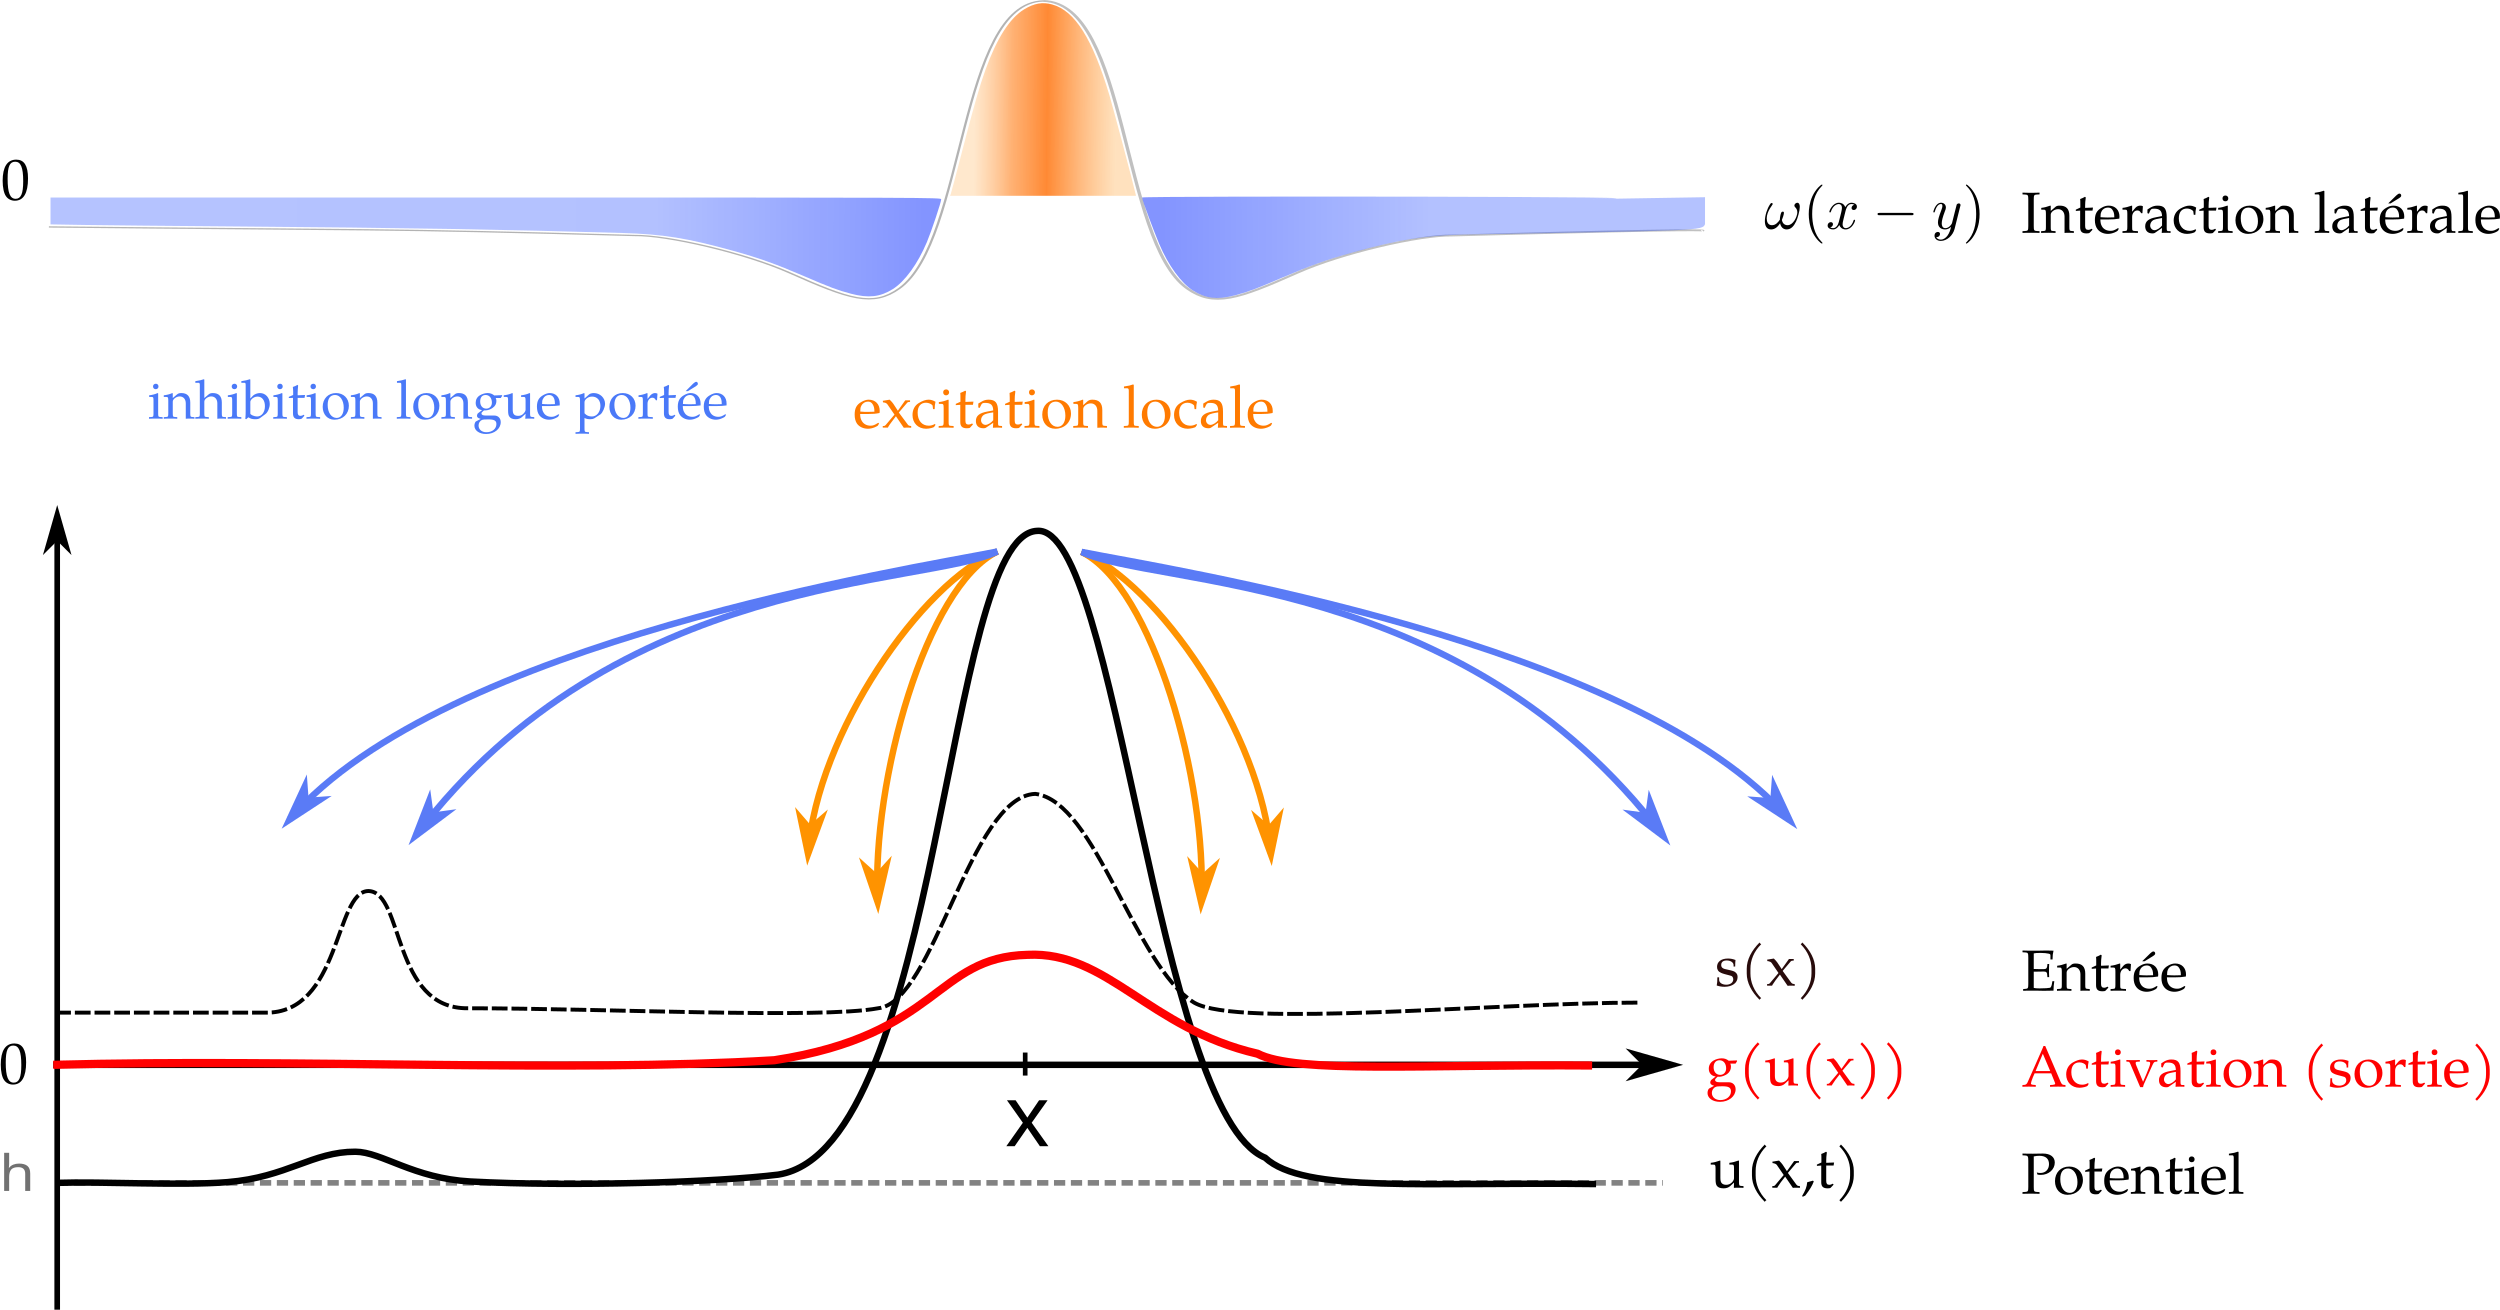
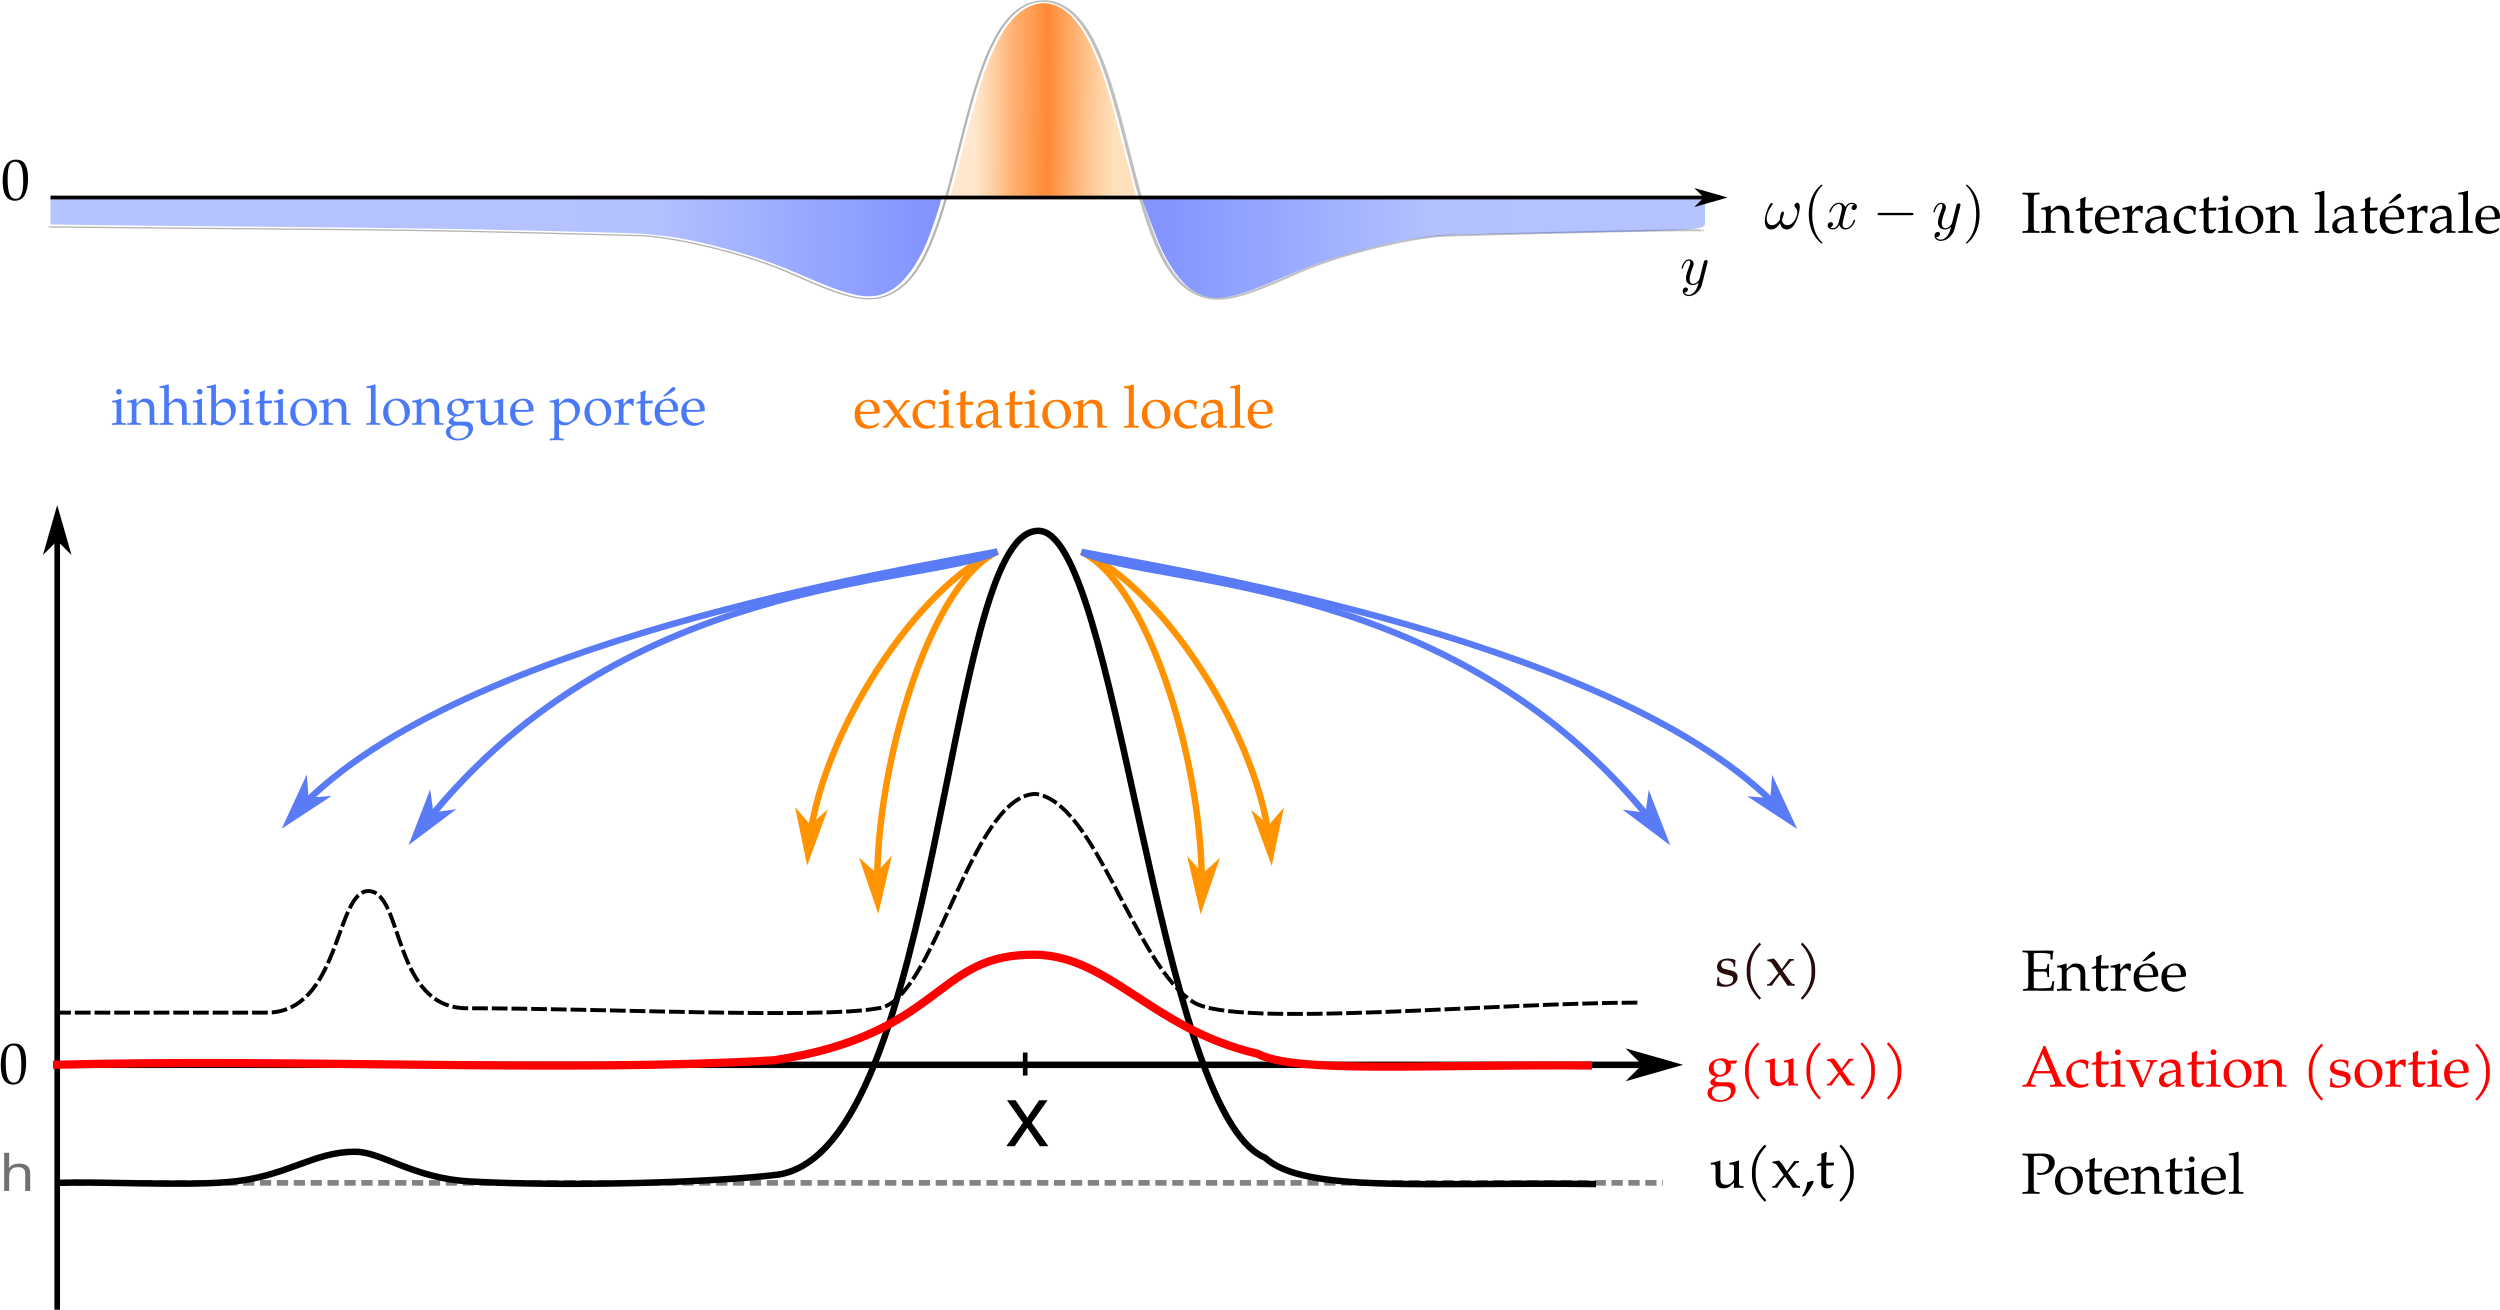
<svg xmlns="http://www.w3.org/2000/svg" xmlns:xlink="http://www.w3.org/1999/xlink" width="243.277mm" height="127.447mm" viewBox="0 0 243.277 127.447" version="1.1" id="svg5">
  <defs id="defs2">
+     <marker style="overflow:visible" id="Arrow2Lstart" refX="0.0" refY="0.0" orient="auto">
+       <path transform="scale(1.1) translate(1,0)" d="M 8.719,4.034 L -2.207,0.016 L 8.719,-4.002 C 6.973,-1.63 6.983,1.616 8.719,4.034 z " style="stroke:context-stroke;fill-rule:evenodd;fill:context-stroke;stroke-width:0.625;stroke-linejoin:round" id="path1419" />
+     </marker>
+     <marker style="overflow:visible;" id="Arrow2Lend" refX="0.0" refY="0.0" orient="auto">
+       <path transform="scale(1.1) rotate(180) translate(1,0)" d="M 8.719,4.034 L -2.207,0.016 L 8.719,-4.002 C 6.973,-1.63 6.983,1.616 8.719,4.034 z " style="stroke:context-stroke;fill-rule:evenodd;fill:context-stroke;stroke-width:0.625;stroke-linejoin:round;" id="path1422" />
+     </marker>
    <linearGradient id="linearGradient31333">
      <stop style="stop-color:#0023ff;stop-opacity:1" offset="0" id="stop32589" />
      <stop style="stop-color:#002eff;stop-opacity:0.612" offset="0.31" id="stop33298" />
      <stop style="stop-color:#0030ff;stop-opacity:0.595" offset="1" id="stop32591" />
    </linearGradient>
    <linearGradient id="linearGradient30358">
      <stop style="stop-color:#ffd7a8;stop-opacity:0.572" offset="0" id="stop30354" />
      <stop style="stop-color:#ff9846;stop-opacity:0.753" offset="0.267" id="stop31240" />
      <stop style="stop-color:#ff6b00;stop-opacity:0.795" offset="0.513" id="stop30703" />
      <stop style="stop-color:#ff7400;stop-opacity:0.516" offset="0.736" id="stop31174" />
      <stop style="stop-color:#ffa02f;stop-opacity:0.308" offset="1" id="stop30356" />
    </linearGradient>
    <marker style="overflow:visible" id="marker6560" refX="0" refY="0" orient="auto">
      <path transform="matrix(-0.4,0,0,-0.4,-4,0)" style="fill:context-stroke;fill-rule:evenodd;stroke:context-stroke;stroke-width:1pt" d="M 0,0 5,-5 -12.5,0 5,5 Z" id="path6308" />
    </marker>
    <marker style="overflow:visible" id="Arrow1Mstart" refX="0" refY="0" orient="auto">
      <path transform="matrix(0.4,0,0,0.4,4,0)" style="fill:context-stroke;fill-rule:evenodd;stroke:context-stroke;stroke-width:1pt" d="M 0,0 5,-5 -12.5,0 5,5 Z" id="path11265" />
    </marker>
    <marker style="overflow:visible" id="Arrow1Mend" refX="0" refY="0" orient="auto">
      <path transform="matrix(-0.4,0,0,-0.4,-4,0)" style="fill:context-stroke;fill-rule:evenodd;stroke:context-stroke;stroke-width:1pt" d="M 0,0 5,-5 -12.5,0 5,5 Z" id="path11268" />
    </marker>
    <marker style="overflow:visible" id="marker6560-0" refX="0" refY="0" orient="auto">
      <path transform="matrix(-0.4,0,0,-0.4,-4,0)" style="fill:context-stroke;fill-rule:evenodd;stroke:context-stroke;stroke-width:1pt" d="M 0,0 5,-5 -12.5,0 5,5 Z" id="path6308-4" />
    </marker>
    <marker style="overflow:visible" id="marker6560-9" refX="0" refY="0" orient="auto">
      <path transform="matrix(-0.4,0,0,-0.4,-4,0)" style="fill:context-stroke;fill-rule:evenodd;stroke:context-stroke;stroke-width:1pt" d="M 0,0 5,-5 -12.5,0 5,5 Z" id="path6308-6" />
    </marker>
    <marker style="overflow:visible" id="marker6560-0-1" refX="0" refY="0" orient="auto">
      <path transform="matrix(-0.4,0,0,-0.4,-4,0)" style="fill:context-stroke;fill-rule:evenodd;stroke:context-stroke;stroke-width:1pt" d="M 0,0 5,-5 -12.5,0 5,5 Z" id="path6308-4-0" />
    </marker>
    <marker style="overflow:visible" id="marker6560-2" refX="0" refY="0" orient="auto">
      <path transform="matrix(-0.4,0,0,-0.4,-4,0)" style="fill:context-stroke;fill-rule:evenodd;stroke:context-stroke;stroke-width:1pt" d="M 0,0 5,-5 -12.5,0 5,5 Z" id="path6308-0" />
    </marker>
    <marker style="overflow:visible" id="marker6560-0-5" refX="0" refY="0" orient="auto">
      <path transform="matrix(-0.4,0,0,-0.4,-4,0)" style="fill:context-stroke;fill-rule:evenodd;stroke:context-stroke;stroke-width:1pt" d="M 0,0 5,-5 -12.5,0 5,5 Z" id="path6308-4-5" />
    </marker>
    <marker style="overflow:visible" id="marker6560-0-5-0" refX="0" refY="0" orient="auto">
      <path transform="matrix(-0.4,0,0,-0.4,-4,0)" style="fill:context-stroke;fill-rule:evenodd;stroke:context-stroke;stroke-width:1pt" d="M 0,0 5,-5 -12.5,0 5,5 Z" id="path6308-4-5-2" />
    </marker>
    <marker style="overflow:visible" id="marker6560-2-8" refX="0" refY="0" orient="auto">
      <path transform="matrix(-0.4,0,0,-0.4,-4,0)" style="fill:context-stroke;fill-rule:evenodd;stroke:context-stroke;stroke-width:1pt" d="M 0,0 5,-5 -12.5,0 5,5 Z" id="path6308-0-3" />
    </marker>
    <linearGradient xlink:href="#linearGradient30358" id="linearGradient30421" x1="363.477" y1="398.912" x2="415.823" y2="399.161" gradientUnits="userSpaceOnUse" />
    <linearGradient xlink:href="#linearGradient31333" id="linearGradient32587" x1="97.747" y1="85.598" x2="12.447" y2="85.516" gradientUnits="userSpaceOnUse" gradientTransform="translate(1.805939,53.70568)" />
    <linearGradient xlink:href="#linearGradient31333" id="linearGradient34649" gradientUnits="userSpaceOnUse" gradientTransform="matrix(-1,0,0,1,220.1735,53.98399)" x1="97.747" y1="85.598" x2="12.447" y2="85.516" />
    <g id="g4853">
      <symbol overflow="visible" id="symbol4958">
        <path style="stroke:none" d="" id="path3514" />
      </symbol>
      <symbol overflow="visible" id="symbol4017">
        <path style="stroke:none" d="m 6.031,-3.703 c 0,-0.453 -0.172,-0.703 -0.406,-0.703 -0.25,0 -0.516,0.234 -0.516,0.469 0,0.094 0.047,0.203 0.141,0.297 0.172,0.156 0.359,0.422 0.359,0.844 0,0.391 -0.203,0.969 -0.5,1.422 C 4.812,-0.953 4.438,-0.609 3.969,-0.609 3.406,-0.609 3.094,-0.969 3,-1.5 c 0.109,-0.266 0.344,-0.906 0.344,-1.188 0,-0.109 -0.047,-0.219 -0.188,-0.219 -0.078,0 -0.188,0.031 -0.266,0.172 C 2.781,-2.531 2.656,-1.891 2.656,-1.531 2.328,-1.062 1.938,-0.609 1.312,-0.609 c -0.672,0 -0.875,-0.594 -0.875,-1.141 0,-1.25 1.016,-2.297 1.016,-2.422 0,-0.109 -0.078,-0.188 -0.188,-0.188 -0.125,0 -0.203,0.125 -0.266,0.219 -0.5,0.734 -0.875,1.922 -0.875,2.828 0,0.688 0.219,1.422 1.047,1.422 0.703,0 1.172,-0.5 1.531,-1.047 0.094,0.578 0.484,1.047 1.094,1.047 0.781,0 1.25,-0.609 1.609,-1.359 0.25,-0.484 0.625,-1.844 0.625,-2.453 z m 0,0" id="path6436" />
      </symbol>
      <symbol overflow="visible" id="symbol3326">
        <path style="stroke:none" d="M 3.328,-3.016 C 3.391,-3.266 3.625,-4.188 4.312,-4.188 c 0.047,0 0.297,0 0.5,0.125 C 4.531,-4 4.344,-3.766 4.344,-3.516 c 0,0.156 0.109,0.344 0.375,0.344 0.219,0 0.531,-0.172 0.531,-0.578 0,-0.516 -0.578,-0.656 -0.922,-0.656 -0.578,0 -0.922,0.531 -1.047,0.75 -0.25,-0.656 -0.781,-0.75 -1.078,-0.75 -1.031,0 -1.609,1.281 -1.609,1.531 0,0.109 0.109,0.109 0.125,0.109 0.078,0 0.109,-0.031 0.125,-0.109 0.344,-1.062 1,-1.312 1.344,-1.312 0.188,0 0.531,0.094 0.531,0.672 0,0.312 -0.172,0.969 -0.531,2.375 -0.156,0.609 -0.516,1.031 -0.953,1.031 -0.062,0 -0.281,0 -0.5,-0.125 0.25,-0.062 0.469,-0.266 0.469,-0.547 0,-0.266 -0.219,-0.344 -0.359,-0.344 -0.312,0 -0.547,0.25 -0.547,0.578 0,0.453 0.484,0.656 0.922,0.656 0.672,0 1.031,-0.703 1.047,-0.75 0.125,0.359 0.484,0.75 1.078,0.75 1.031,0 1.594,-1.281 1.594,-1.531 0,-0.109 -0.078,-0.109 -0.109,-0.109 -0.094,0 -0.109,0.047 -0.141,0.109 -0.328,1.078 -1,1.312 -1.312,1.312 -0.391,0 -0.547,-0.312 -0.547,-0.656 0,-0.219 0.047,-0.438 0.156,-0.875 z m 0,0" id="path9357" />
      </symbol>
      <symbol overflow="visible" id="symbol2272">
        <path style="stroke:none" d="m 4.844,-3.797 c 0.047,-0.141 0.047,-0.156 0.047,-0.234 0,-0.172 -0.141,-0.266 -0.297,-0.266 -0.094,0 -0.25,0.062 -0.344,0.203 -0.016,0.062 -0.109,0.359 -0.141,0.547 -0.078,0.25 -0.141,0.531 -0.203,0.797 l -0.453,1.797 c -0.031,0.141 -0.469,0.844 -1.125,0.844 -0.5,0 -0.609,-0.438 -0.609,-0.812 C 1.719,-1.375 1.891,-2 2.219,-2.875 2.375,-3.281 2.422,-3.391 2.422,-3.594 c 0,-0.438 -0.312,-0.812 -0.812,-0.812 -0.953,0 -1.312,1.453 -1.312,1.531 0,0.109 0.094,0.109 0.109,0.109 0.109,0 0.109,-0.031 0.156,-0.188 0.281,-0.938 0.672,-1.234 1.016,-1.234 0.078,0 0.25,0 0.25,0.312 0,0.25 -0.109,0.516 -0.172,0.703 -0.406,1.062 -0.578,1.625 -0.578,2.094 0,0.891 0.625,1.188 1.219,1.188 0.391,0 0.719,-0.172 1,-0.453 -0.125,0.516 -0.25,1.016 -0.641,1.547 -0.266,0.328 -0.641,0.625 -1.094,0.625 -0.141,0 -0.594,-0.031 -0.766,-0.422 0.156,0 0.297,0 0.422,-0.125 C 1.328,1.203 1.422,1.062 1.422,0.875 1.422,0.562 1.156,0.531 1.062,0.531 0.828,0.531 0.5,0.688 0.5,1.172 c 0,0.5 0.438,0.875 1.062,0.875 1.016,0 2.047,-0.906 2.328,-2.031 z m 0,0" id="path6131" />
      </symbol>
      <symbol overflow="visible" id="symbol5603">
        <path style="stroke:none" d="" id="path6677" />
      </symbol>
      <symbol overflow="visible" id="symbol4275">
        <path style="stroke:none" d="m 3.297,2.391 c 0,-0.031 0,-0.047 -0.172,-0.219 C 1.891,0.922 1.562,-0.969 1.562,-2.5 c 0,-1.734 0.375,-3.469 1.609,-4.703 0.125,-0.125 0.125,-0.141 0.125,-0.172 0,-0.078 -0.031,-0.109 -0.094,-0.109 -0.109,0 -1,0.688 -1.594,1.953 -0.5,1.094 -0.625,2.203 -0.625,3.031 0,0.781 0.109,1.984 0.656,3.125 C 2.25,1.844 3.094,2.5 3.203,2.5 c 0.062,0 0.094,-0.031 0.094,-0.109 z m 0,0" id="path4822" />
      </symbol>
      <symbol overflow="visible" id="symbol9618">
        <path style="stroke:none" d="m 2.875,-2.5 c 0,-0.766 -0.109,-1.969 -0.656,-3.109 -0.594,-1.219 -1.453,-1.875 -1.547,-1.875 -0.062,0 -0.109,0.047 -0.109,0.109 0,0.031 0,0.047 0.188,0.234 0.984,0.984 1.547,2.562 1.547,4.641 0,1.719 -0.359,3.469 -1.594,4.719 C 0.562,2.344 0.562,2.359 0.562,2.391 0.562,2.453 0.609,2.5 0.672,2.5 0.766,2.5 1.672,1.812 2.25,0.547 2.766,-0.547 2.875,-1.656 2.875,-2.5 Z m 0,0" id="path8045" />
      </symbol>
      <symbol overflow="visible" id="symbol8204">
        <path style="stroke:none" d="" id="path9421" />
      </symbol>
      <symbol overflow="visible" id="symbol2812">
        <path style="stroke:none" d="m 6.562,-2.297 c 0.172,0 0.359,0 0.359,-0.203 0,-0.188 -0.188,-0.188 -0.359,-0.188 H 1.172 c -0.172,0 -0.344,0 -0.344,0.188 0,0.203 0.172,0.203 0.344,0.203 z m 0,0" id="path4668" />
      </symbol>
    </g>
  </defs>
  <g id="layer1" transform="translate(-7.422059,23.26013)">
    <path style="fill:none;stroke:#000000;stroke-width:0.548;stroke-linecap:butt;stroke-linejoin:miter;stroke-miterlimit:4;stroke-dasharray:none;stroke-opacity:1;marker-start:url(#Arrow1Mstart)" d="M 12.989,26.965 V 104.187" id="path857" />
    <path style="fill:none;stroke:#000000;stroke-width:0.63;stroke-linecap:butt;stroke-linejoin:miter;stroke-miterlimit:4;stroke-dasharray:none;stroke-opacity:1;marker-end:url(#Arrow1Mend)" d="M 12.604,80.359 H 169.966" id="path972" />
    <path style="fill:none;stroke:#000000;stroke-width:0.383;stroke-linecap:butt;stroke-linejoin:miter;stroke-miterlimit:4;stroke-dasharray:1.533, 0.383;stroke-dashoffset:0;stroke-opacity:1" d="m 12.79,75.282 h 20.425 c 7.368,0.144 6.769,-11.812 10.061,-11.835 3.459,0.078 2.281,11.504 9.698,11.408 13.3,0 34.293,1.054 39.9,0 5.452,-0.581 8.949,-20.612 15.293,-20.863 5.887,0.718 9.656,16.73 15.451,20.311 4.245,2.491 28.973,0 43.459,0" id="path1087" />
    <text xml:space="preserve" style="font-style:normal;font-weight:normal;font-size:5.644px;line-height:1.25;font-family:sans-serif;letter-spacing:0px;word-spacing:0px;fill:#280b0b;fill-opacity:1;stroke:none;stroke-width:0.265" x="174.305" y="72.657" id="text3454">
      <tspan id="tspan3452" style="font-style:normal;font-variant:normal;font-weight:normal;font-stretch:normal;font-family:'TeX Gyre Pagella';-inkscape-font-specification:'TeX Gyre Pagella';fill:#280b0b;stroke-width:0.265" x="174.305" y="72.657">s(x)</tspan>
    </text>
    <path style="fill:none;stroke:#000000;stroke-width:0.63;stroke-linecap:butt;stroke-linejoin:miter;stroke-miterlimit:4;stroke-dasharray:none;stroke-opacity:1" d="m 12.989,91.845 c 4.274,-0.153 12.01,0.3 16.576,-0.072 5.767,-0.47 8.282,-2.977 12.447,-2.957 2.55,0.012 5.653,2.599 11.181,2.896 10.008,0.537 24.111,0.055 29.963,-0.669 15.895,-2.526 16.179,-62.234 25.177,-62.642 7.772,-0.683 11.592,56.603 22.199,60.997 3.756,3.489 15.768,2.341 32.206,2.563" id="path4765" />
    <path style="fill:none;stroke:#ff0000;stroke-width:0.801;stroke-linecap:butt;stroke-linejoin:miter;stroke-miterlimit:4;stroke-dasharray:none;stroke-opacity:1" d="m 12.604,80.359 c 23.858,-0.642 49.803,0.786 70.166,-0.447 16.09,-2.451 15.643,-10.03 24.641,-10.257 7.772,-0.381 11.772,7.17 22.379,9.622 3.756,1.947 16.124,1.023 32.562,1.147" id="path4765-3" />
    <text xml:space="preserve" style="font-style:normal;font-weight:normal;font-size:5.644px;line-height:1.25;font-family:sans-serif;letter-spacing:0px;word-spacing:0px;fill:#000000;fill-opacity:1;stroke:none;stroke-width:0.265" x="173.801" y="92.316" id="text7910">
      <tspan id="tspan7908" style="font-style:normal;font-variant:normal;font-weight:normal;font-stretch:normal;font-family:'TeX Gyre Pagella';-inkscape-font-specification:'TeX Gyre Pagella';stroke-width:0.265" x="173.801" y="92.316">u(x,t)</tspan>
    </text>
    <path style="fill:none;stroke:#000000;stroke-width:0.453;stroke-linecap:butt;stroke-linejoin:miter;stroke-miterlimit:4;stroke-dasharray:none;stroke-opacity:1" d="m 107.184,79.164 v 2.24" id="path11629" />
    <text xml:space="preserve" style="font-style:normal;font-weight:normal;font-size:5.252px;line-height:1.25;font-family:sans-serif;letter-spacing:0px;word-spacing:0px;opacity:0.555;fill:#000000;fill-opacity:1;stroke:none;stroke-width:0.246" x="6.827" y="99.557" id="text2774" transform="scale(1.074772,0.9304295)">
      <tspan id="tspan2772" style="font-style:normal;font-variant:normal;font-weight:normal;font-stretch:normal;font-family:'TeX Gyre Schola Math';-inkscape-font-specification:'TeX Gyre Schola Math';stroke-width:0.246" x="6.827" y="99.557">h</tspan>
    </text>
    <text xml:space="preserve" style="font-style:normal;font-weight:normal;font-size:5.804px;line-height:1.25;font-family:sans-serif;letter-spacing:0px;word-spacing:0px;fill:#ff7a00;fill-opacity:1;stroke:none;stroke-width:0.272" x="90.435" y="18.352" id="text4882">
      <tspan id="tspan4880" style="font-style:normal;font-variant:normal;font-weight:normal;font-stretch:normal;font-family:'TeX Gyre Pagella';-inkscape-font-specification:'TeX Gyre Pagella';fill:#ff7a00;fill-opacity:1;stroke-width:0.272" x="90.435" y="18.352">excitation locale</tspan>
      <tspan style="font-style:normal;font-variant:normal;font-weight:normal;font-stretch:normal;font-family:'TeX Gyre Pagella';-inkscape-font-specification:'TeX Gyre Pagella';fill:#ff7a00;fill-opacity:1;stroke-width:0.272" x="90.435" y="25.833" id="tspan14198" />
    </text>
    <path style="fill:none;stroke:#ff9300;stroke-width:0.63;stroke-linecap:butt;stroke-linejoin:miter;stroke-miterlimit:4;stroke-dasharray:none;stroke-opacity:1;marker-end:url(#marker6560)" d="M 104.486,30.406 C 97.532,33.801 92.231,52.824 92.826,64.441" id="path6202" />
    <path style="fill:none;stroke:#ff9300;stroke-width:0.63;stroke-linecap:butt;stroke-linejoin:miter;stroke-miterlimit:4;stroke-dasharray:none;stroke-opacity:1;marker-end:url(#marker6560-0)" d="M 104.486,30.406 C 97.132,33.386 86.924,48.129 86.062,59.738" id="path6202-8" />
    <path style="fill:none;stroke:#ff9300;stroke-width:0.63;stroke-linecap:butt;stroke-linejoin:miter;stroke-miterlimit:4;stroke-dasharray:none;stroke-opacity:1;marker-end:url(#marker6560-9)" d="m 112.66,30.446 c 6.954,3.394 12.255,22.418 11.66,34.035" id="path6202-4" />
    <path style="fill:none;stroke:#ff9300;stroke-width:0.63;stroke-linecap:butt;stroke-linejoin:miter;stroke-miterlimit:4;stroke-dasharray:none;stroke-opacity:1;marker-end:url(#marker6560-0-1)" d="m 112.66,30.446 c 7.354,2.98 17.562,17.722 18.425,29.332" id="path6202-8-2" />
    <path style="fill:none;stroke:#5a7bf6;stroke-width:0.63;stroke-linecap:butt;stroke-linejoin:miter;stroke-miterlimit:4;stroke-dasharray:none;stroke-opacity:1;marker-end:url(#marker6560-2)" d="M 104.486,30.406 C 97.532,33.801 67.384,32.327 47.929,57.989" id="path6202-2" />
    <path style="fill:none;stroke:#5a7bf6;stroke-width:0.63;stroke-linecap:butt;stroke-linejoin:miter;stroke-miterlimit:4;stroke-dasharray:none;stroke-opacity:1;marker-end:url(#marker6560-0-5)" d="M 104.486,30.406 C 96.077,32.092 50.6,39.128 35.641,56.444" id="path6202-8-9" />
    <path style="fill:none;stroke:#5a7bf6;stroke-width:0.63;stroke-linecap:butt;stroke-linejoin:miter;stroke-miterlimit:4;stroke-dasharray:none;stroke-opacity:1;marker-end:url(#marker6560-2-8)" d="m 112.66,30.446 c 6.954,3.394 37.102,1.921 56.557,27.583" id="path6202-2-8" />
    <path style="fill:none;stroke:#5a7bf6;stroke-width:0.63;stroke-linecap:butt;stroke-linejoin:miter;stroke-miterlimit:4;stroke-dasharray:none;stroke-opacity:1;marker-end:url(#marker6560-0-5-0)" d="m 112.66,30.446 c 8.409,1.686 53.886,8.721 68.845,26.037" id="path6202-8-9-0" />
-     <text xml:space="preserve" style="font-style:normal;font-weight:normal;font-size:5.277px;line-height:1.25;font-family:sans-serif;letter-spacing:0px;word-spacing:0px;fill:#4a79f8;fill-opacity:1;stroke:none;stroke-width:0.247" x="21.814" y="17.472" id="text8966">
-       <tspan id="tspan8964" style="font-style:normal;font-variant:normal;font-weight:normal;font-stretch:normal;font-family:'TeX Gyre Pagella';-inkscape-font-specification:'TeX Gyre Pagella';fill:#4a79f8;fill-opacity:1;stroke-width:0.247" x="21.814" y="17.472">inhibition longue portée</tspan>
+     <text xml:space="preserve" style="font-style:normal;font-weight:normal;font-size:5.416px;line-height:1.25;font-family:sans-serif;letter-spacing:0px;word-spacing:0px;fill:#4a79f8;fill-opacity:1;stroke:none;stroke-width:0.254" x="18.208" y="18.07" id="text8966">
+       <tspan id="tspan8964" style="font-style:normal;font-variant:normal;font-weight:normal;font-stretch:normal;font-family:'TeX Gyre Pagella';-inkscape-font-specification:'TeX Gyre Pagella';fill:#4a79f8;fill-opacity:1;stroke-width:0.254" x="18.208" y="18.07">inhibition longue portée</tspan>
    </text>
    <text xml:space="preserve" style="font-style:normal;font-weight:normal;font-size:5.644px;line-height:1.25;font-family:sans-serif;letter-spacing:0px;word-spacing:0px;fill:#000000;fill-opacity:1;stroke:none;stroke-width:0.265" x="173.395" y="82.368" id="text9942">
      <tspan id="tspan9940" style="font-style:normal;font-variant:normal;font-weight:normal;font-stretch:normal;font-family:'TeX Gyre Pagella';-inkscape-font-specification:'TeX Gyre Pagella';fill:#ff0000;fill-opacity:1;stroke-width:0.265" x="173.395" y="82.368">g(u(x))</tspan>
    </text>
    <path style="opacity:0.491;fill:none;stroke:#000000;stroke-width:0.548;stroke-linecap:butt;stroke-linejoin:miter;stroke-miterlimit:4;stroke-dasharray:1.096, 0.548;stroke-dashoffset:0;stroke-opacity:1" d="M 12.989,91.845 H 169.241" id="path13163" />
    <text xml:space="preserve" style="font-style:normal;font-weight:normal;font-size:8.334px;line-height:1.25;font-family:sans-serif;letter-spacing:0px;word-spacing:0px;fill:#000000;fill-opacity:1;stroke:none;stroke-width:0.391" x="105.193" y="88.277" id="text15230">
      <tspan id="tspan15228" style="font-style:normal;font-variant:normal;font-weight:normal;font-stretch:normal;font-family:'TeX Gyre Pagella Math';-inkscape-font-specification:'TeX Gyre Pagella Math';stroke-width:0.391" x="105.193" y="88.277">x</tspan>
    </text>
    <g id="g36839" transform="matrix(1,0,0,0.5554357,-2.071553,-78.50445)">
      <path style="opacity:0.299;fill:none;fill-opacity:1;stroke:#000000;stroke-width:0.23;stroke-linecap:butt;stroke-linejoin:miter;stroke-miterlimit:4;stroke-dasharray:none;stroke-opacity:1" d="m 14.252,139.221 c 31.888,0.597 31.713,0.241 56.981,1.499 3.195,-0.084 10.744,3.05 15.11,6.546 5.797,4.643 8.089,6.05 10.667,2.726 6.47,-8.345 5.765,-49.993 14.01,-50.366" id="path4765-7" />
      <path style="opacity:0.247;fill:none;fill-opacity:1;stroke:#000000;stroke-width:0.33;stroke-linecap:butt;stroke-linejoin:miter;stroke-miterlimit:4;stroke-dasharray:none;stroke-opacity:1" d="m 175.18,139.864 c 0,0 0.894,-0.402 -24.374,0.856 -3.195,-0.084 -10.744,3.05 -15.11,6.546 -5.797,4.643 -8.089,6.05 -10.667,2.726 -6.47,-8.345 -5.765,-49.993 -14.01,-50.366" id="path4765-7-3" />
      <path style="opacity:0.487;fill:url(#linearGradient32587);fill-opacity:1;fill-rule:evenodd;stroke:none;stroke-width:0.411;stroke-linejoin:round;stroke-miterlimit:4;stroke-dasharray:0.822, 0.411;stroke-dashoffset:0;stroke-opacity:1;stop-color:#000000" d="m 92.29,150.914 c -1.279,-0.605 -2.04,-1.119 -4.616,-3.119 -2.644,-2.053 -4.364,-3.16 -6.787,-4.367 -4.551,-2.269 -6.839,-2.932 -10.875,-3.15 -11.023,-0.597 -21.413,-0.914 -37.368,-1.139 -6.386,-0.09 -13.101,-0.209 -14.923,-0.265 l -3.312,-0.101 v -2.353 -2.353 h 43.337 c 42.171,0 43.337,0.008 43.337,0.305 0,0.493 -0.955,5.636 -1.397,7.524 -0.887,3.79 -2.142,6.899 -3.317,8.218 -1.243,1.395 -2.362,1.615 -4.08,0.802 z" id="path24280" />
      <path style="opacity:0.487;fill:url(#linearGradient34649);fill-opacity:1;fill-rule:evenodd;stroke:none;stroke-width:0.411;stroke-linejoin:round;stroke-miterlimit:4;stroke-dasharray:0.822, 0.411;stroke-dashoffset:0;stroke-opacity:1;stop-color:#000000" d="m 129.689,151.192 c 1.279,-0.605 2.04,-1.119 4.616,-3.119 2.644,-2.053 4.364,-3.16 6.787,-4.367 4.551,-2.269 6.839,-2.932 10.875,-3.15 23.213,-0.691 23.213,-0.691 23.443,-1.838 v -2.353 -2.353 l -11.178,0.332 c 15.362,-0.457 -43.598,-0.577 -43.598,-0.28 0,0.493 1.216,6.22 1.658,8.109 0.887,3.79 2.142,6.899 3.317,8.218 1.243,1.395 2.362,1.615 4.08,0.802 z" id="path24280-7" />
      <path style="opacity:1;fill:#ff8a00;fill-opacity:0;fill-rule:evenodd;stroke:none;stroke-width:1.098;stroke-linejoin:round;stroke-miterlimit:4;stroke-dasharray:2.197, 1.098;stroke-dashoffset:0;stroke-opacity:1;stop-color:#000000" d="m 354.82,462.078 c 0.134,-0.541 2.029,-13.374 4.212,-28.518 4.454,-30.899 6.354,-42.847 8.577,-53.925 4.202,-20.94 8.933,-34.24 14.247,-40.054 3.669,-4.015 6.678,-4.963 10.255,-3.232 8.349,4.041 14.914,22.781 21.113,60.256 1.412,8.539 8.743,58.31 9.515,64.599 l 0.228,1.857 h -34.195 -34.195 z" id="path29479" transform="matrix(0.2645833,0,0,0.2645833,8.125176,11.24651)" />
      <path style="opacity:1;fill:#ff8a00;fill-opacity:0;fill-rule:evenodd;stroke:none;stroke-width:1.098;stroke-linejoin:round;stroke-miterlimit:4;stroke-dasharray:2.197, 1.098;stroke-dashoffset:0;stroke-opacity:1;stop-color:#000000" d="m 354.82,462.078 c 0.134,-0.541 2.029,-13.374 4.212,-28.518 4.454,-30.899 6.354,-42.847 8.577,-53.925 4.202,-20.94 8.933,-34.24 14.247,-40.054 3.669,-4.015 6.678,-4.963 10.255,-3.232 8.349,4.041 14.914,22.781 21.113,60.256 1.412,8.539 8.743,58.31 9.515,64.599 l 0.228,1.857 h -34.195 -34.195 z" id="path29518" transform="matrix(0.2645833,0,0,0.2645833,8.125176,11.24651)" />
      <path style="opacity:1;fill:#ff8a00;fill-opacity:0;fill-rule:evenodd;stroke:none;stroke-width:1.098;stroke-linejoin:round;stroke-miterlimit:4;stroke-dasharray:2.197, 1.098;stroke-dashoffset:0;stroke-opacity:1;stop-color:#000000" d="m 354.82,462.078 c 0.134,-0.541 2.029,-13.374 4.212,-28.518 4.454,-30.899 6.354,-42.847 8.577,-53.925 4.202,-20.94 8.933,-34.24 14.247,-40.054 3.669,-4.015 6.678,-4.963 10.255,-3.232 8.349,4.041 14.914,22.781 21.113,60.256 1.412,8.539 8.743,58.31 9.515,64.599 l 0.228,1.857 h -34.195 -34.195 z" id="path29557" transform="matrix(0.2645833,0,0,0.2645833,8.125176,11.24651)" />
      <path style="opacity:1;fill:#ff8a00;fill-opacity:0;fill-rule:evenodd;stroke:none;stroke-width:1.098;stroke-linejoin:round;stroke-miterlimit:4;stroke-dasharray:2.197, 1.098;stroke-dashoffset:0;stroke-opacity:1;stop-color:#000000" d="m 354.82,462.078 c 0.134,-0.541 2.029,-13.374 4.212,-28.518 4.454,-30.899 6.354,-42.847 8.577,-53.925 4.202,-20.94 8.933,-34.24 14.247,-40.054 3.669,-4.015 6.678,-4.963 10.255,-3.232 8.349,4.041 14.914,22.781 21.113,60.256 1.412,8.539 8.743,58.31 9.515,64.599 l 0.228,1.857 h -34.195 -34.195 z" id="path29596" transform="matrix(0.2645833,0,0,0.2645833,8.125176,11.24651)" />
      <path style="opacity:1;fill:#ff8a00;fill-opacity:0;fill-rule:evenodd;stroke:none;stroke-width:1.098;stroke-linejoin:round;stroke-miterlimit:4;stroke-dasharray:2.197, 1.098;stroke-dashoffset:0;stroke-opacity:1;stop-color:#000000" d="m 354.82,462.078 c 0.134,-0.541 2.029,-13.374 4.212,-28.518 4.454,-30.899 6.354,-42.847 8.577,-53.925 4.202,-20.94 8.933,-34.24 14.247,-40.054 3.669,-4.015 6.678,-4.963 10.255,-3.232 8.349,4.041 14.914,22.781 21.113,60.256 1.412,8.539 8.743,58.31 9.515,64.599 l 0.228,1.857 h -34.195 -34.195 z" id="path29826" transform="matrix(0.2645833,0,0,0.2645833,8.125176,11.24651)" />
      <path style="opacity:1;fill:url(#linearGradient30421);fill-opacity:1;fill-rule:evenodd;stroke:none;stroke-width:1.098;stroke-linejoin:round;stroke-miterlimit:4;stroke-dasharray:2.197, 1.098;stroke-dashoffset:0;stroke-opacity:1;stop-color:#000000" d="m 354.82,462.078 c 0.134,-0.541 2.029,-13.374 4.212,-28.518 4.454,-30.899 6.354,-42.847 8.577,-53.925 4.202,-20.94 8.933,-34.24 14.247,-40.054 3.669,-4.015 6.678,-4.963 10.255,-3.232 8.349,4.041 14.914,22.781 21.113,60.256 1.412,8.539 8.743,58.31 9.515,64.599 l 0.228,1.857 h -34.195 -34.195 z" id="path29982" transform="matrix(0.2645833,0,0,0.2645833,8.125176,11.24651)" />
    </g>
    <text xml:space="preserve" style="font-style:normal;font-weight:normal;font-size:5.644px;line-height:1.25;font-family:sans-serif;letter-spacing:0px;word-spacing:0px;fill:#000000;fill-opacity:1;stroke:none;stroke-width:0.265" x="7.525" y="-3.836" id="text37567">
      <tspan id="tspan37565" style="font-style:normal;font-variant:normal;font-weight:normal;font-stretch:normal;font-family:'TeX Gyre Pagella';-inkscape-font-specification:'TeX Gyre Pagella';stroke-width:0.265" x="7.525" y="-3.836">0</tspan>
    </text>
    <text xml:space="preserve" style="font-style:normal;font-weight:normal;font-size:5.644px;line-height:1.25;font-family:sans-serif;letter-spacing:0px;word-spacing:0px;fill:#000000;fill-opacity:1;stroke:none;stroke-width:0.265" x="7.338" y="82.172" id="text37567-3">
      <tspan id="tspan37565-3" style="font-style:normal;font-variant:normal;font-weight:normal;font-stretch:normal;font-family:'TeX Gyre Pagella';-inkscape-font-specification:'TeX Gyre Pagella';stroke-width:0.265" x="7.338" y="82.172">0</tspan>
    </text>
    <g transform="matrix(0.5756324,0,0,0.5756324,126.1771,-48.17594)" id="g40679">
-       <g id="g7469">
-         <g style="fill:#000000;fill-opacity:1" id="g3081">
-           <use xlink:href="#symbol4017" x="91.925" y="81.963" id="use3664" width="100%" height="100%" />
-         </g>
-         <g style="fill:#000000;fill-opacity:1" id="g5940">
-           <use xlink:href="#symbol4275" x="98.484" y="81.963" id="use8798" width="100%" height="100%" />
-         </g>
-         <g style="fill:#000000;fill-opacity:1" id="g5683">
-           <use xlink:href="#symbol3326" x="102.358" y="81.963" id="use264" width="100%" height="100%" />
-         </g>
-         <g style="fill:#000000;fill-opacity:1" id="g7658">
-           <use xlink:href="#symbol2812" x="110.266" y="81.963" id="use1093" width="100%" height="100%" />
-         </g>
-         <g style="fill:#000000;fill-opacity:1" id="g7646">
-           <use xlink:href="#symbol2272" x="120.229" y="81.963" id="use4852" width="100%" height="100%" />
-         </g>
-         <g style="fill:#000000;fill-opacity:1" id="g8137">
-           <use xlink:href="#symbol9618" x="125.471" y="81.963" id="use1006" width="100%" height="100%" />
-         </g>
+       <g style="fill:#000000;fill-opacity:1" id="g3081">
+         <use xlink:href="#symbol4017" x="91.925" y="81.963" id="use3664" width="100%" height="100%" />
+       </g>
+       <g style="fill:#000000;fill-opacity:1" id="g5940">
+         <use xlink:href="#symbol4275" x="98.484" y="81.963" id="use8798" width="100%" height="100%" />
+       </g>
+       <g style="fill:#000000;fill-opacity:1" id="g5683">
+         <use xlink:href="#symbol3326" x="102.358" y="81.963" id="use264" width="100%" height="100%" />
+       </g>
+       <g style="fill:#000000;fill-opacity:1" id="g7658">
+         <use xlink:href="#symbol2812" x="110.266" y="81.963" id="use1093" width="100%" height="100%" />
+       </g>
+       <use xlink:href="#symbol2272" x="120.229" y="81.963" id="use4852" width="100%" height="100%" style="fill:#000000;fill-opacity:1" />
+       <use xlink:href="#symbol2272" x="120.229" y="81.963" id="use4852-3" width="100%" height="100%" style="fill:#000000;fill-opacity:1" transform="matrix(0.962478,0,0,0.962478,-38.04458,12.48425)" />
+       <g style="fill:#000000;fill-opacity:1" id="g8137">
+         <use xlink:href="#symbol9618" x="125.471" y="81.963" id="use1006" width="100%" height="100%" />
      </g>
    </g>
    <text xml:space="preserve" style="font-style:normal;font-weight:normal;font-size:5.644px;line-height:1.25;font-family:sans-serif;letter-spacing:0px;word-spacing:0px;fill:#000000;fill-opacity:1;stroke:none;stroke-width:0.265" x="204.11" y="-0.611" id="text46273">
      <tspan id="tspan46271" style="font-style:normal;font-variant:normal;font-weight:normal;font-stretch:normal;font-family:'TeX Gyre Pagella';-inkscape-font-specification:'TeX Gyre Pagella';stroke-width:0.265" x="204.11" y="-0.611">Interaction latérale</tspan>
    </text>
    <text xml:space="preserve" style="font-style:normal;font-weight:normal;font-size:5.644px;line-height:1.25;font-family:sans-serif;letter-spacing:0px;word-spacing:0px;fill:#000000;fill-opacity:1;stroke:none;stroke-width:0.265" x="204.11" y="73.142" id="text47239">
      <tspan id="tspan47237" style="font-style:normal;font-variant:normal;font-weight:normal;font-stretch:normal;font-family:'TeX Gyre Pagella';-inkscape-font-specification:'TeX Gyre Pagella';stroke-width:0.265" x="204.11" y="73.142">Entrée</tspan>
    </text>
    <text xml:space="preserve" style="font-style:normal;font-weight:normal;font-size:5.644px;line-height:1.25;font-family:sans-serif;letter-spacing:0px;word-spacing:0px;fill:#000000;fill-opacity:1;stroke:none;stroke-width:0.265" x="204.15" y="82.479" id="text50169">
      <tspan id="tspan50167" style="font-style:normal;font-variant:normal;font-weight:normal;font-stretch:normal;font-family:'TeX Gyre Pagella';-inkscape-font-specification:'TeX Gyre Pagella';fill:#ff0000;fill-opacity:1;stroke-width:0.265" x="204.15" y="82.479">Activation (sortie)</tspan>
    </text>
    <text xml:space="preserve" style="font-style:normal;font-weight:normal;font-size:5.644px;line-height:1.25;font-family:sans-serif;letter-spacing:0px;word-spacing:0px;fill:#000000;fill-opacity:1;stroke:none;stroke-width:0.265" x="204.11" y="92.897" id="text51639">
      <tspan id="tspan51637" style="font-style:normal;font-variant:normal;font-weight:normal;font-stretch:normal;font-family:'TeX Gyre Pagella';-inkscape-font-specification:'TeX Gyre Pagella';stroke-width:0.265" x="204.11" y="92.897">Potentiel</tspan>
    </text>
+     <path style="fill:none;stroke:#000000;stroke-width:0.365;stroke-linecap:butt;stroke-linejoin:miter;stroke-opacity:1;stroke-miterlimit:4;stroke-dasharray:none;marker-end:url(#Arrow1Mend)" d="M 12.338,-4.04 H 174.817" id="path1189" />
  </g>
</svg>
